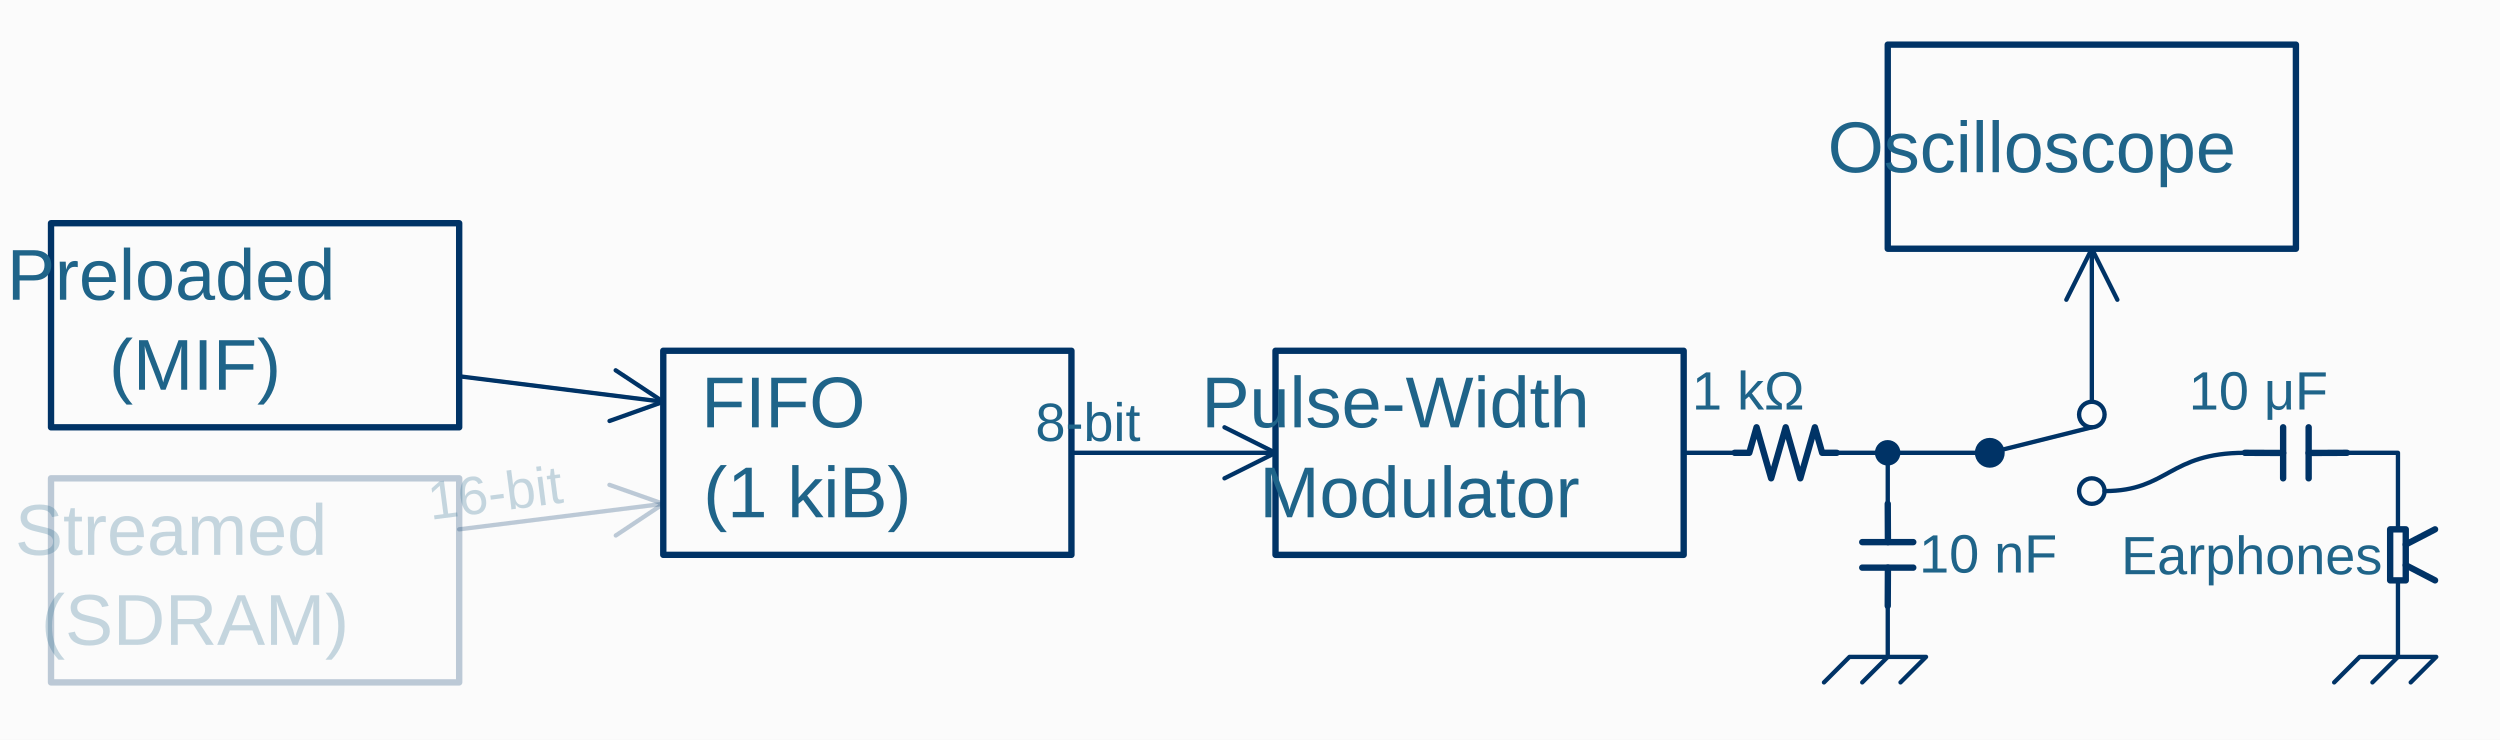
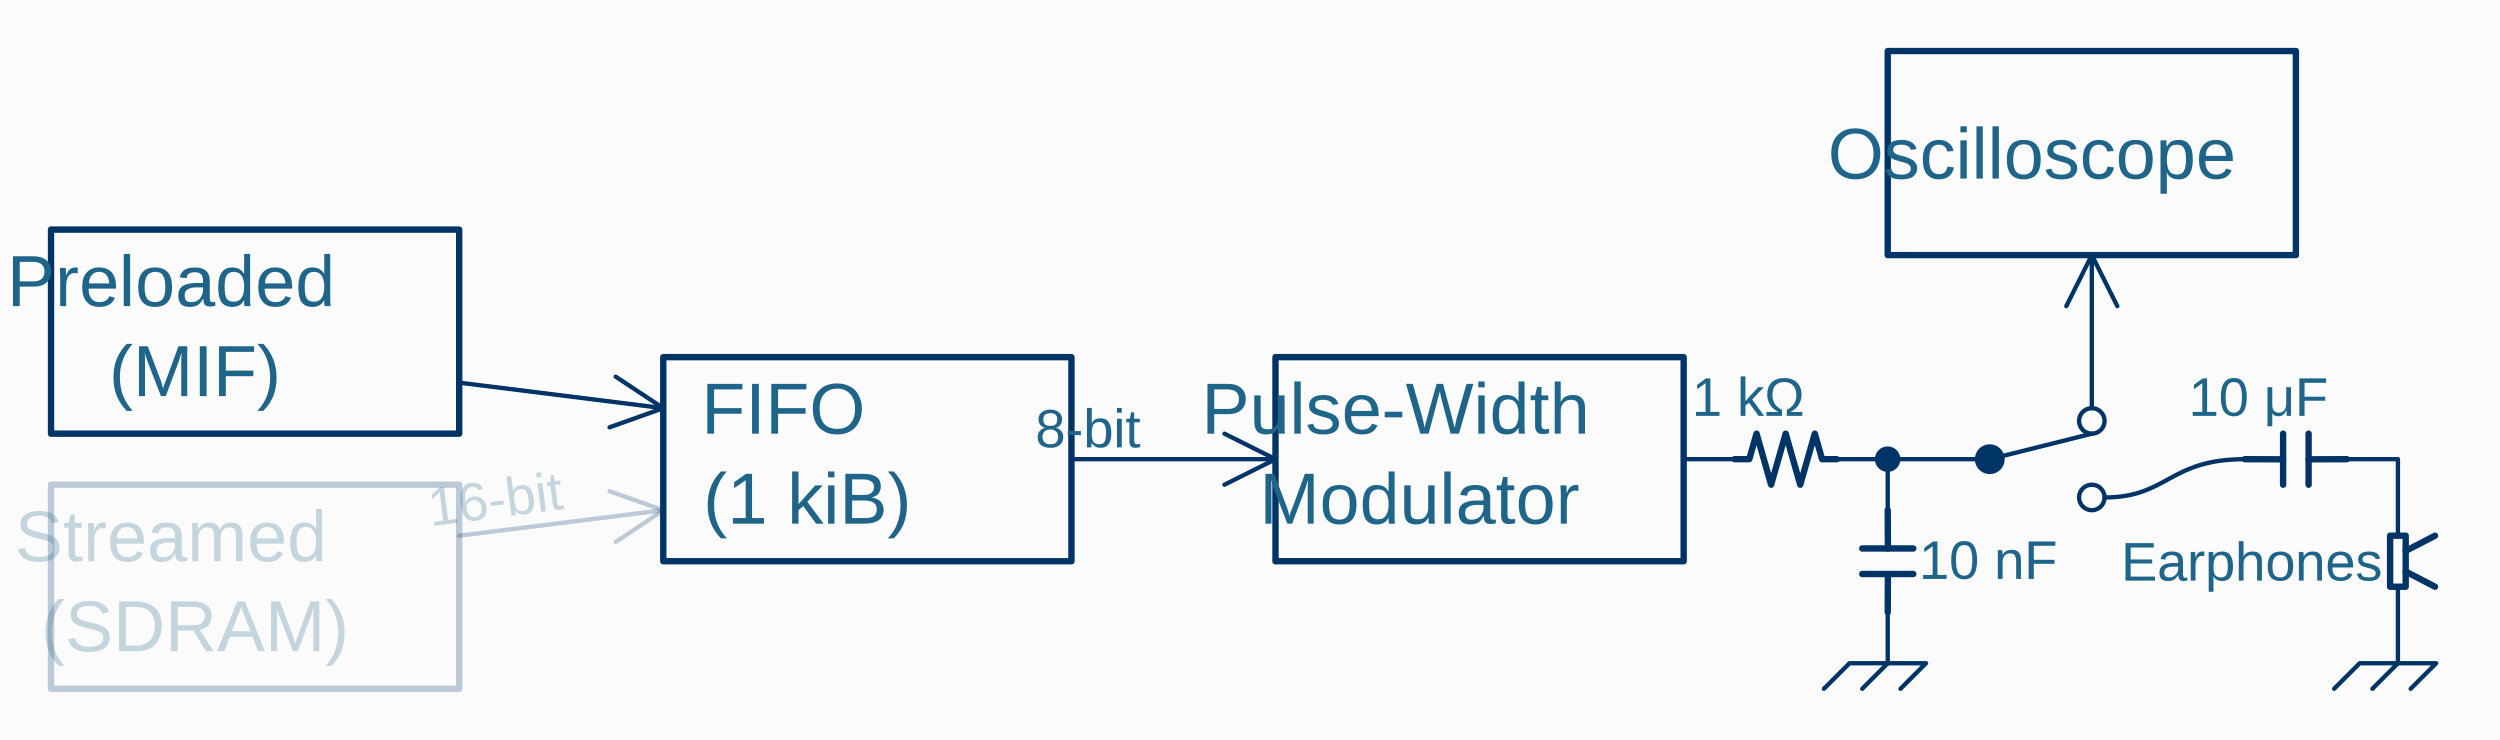
- <svg xmlns="http://www.w3.org/2000/svg" width="98mm" height="29mm" id="svg2" version="1.1">
+ <svg xmlns="http://www.w3.org/2000/svg" width="98mm" height="29mm" id="svg2" version="1.1" viewBox="0 0 98 29">
  <defs id="defs4">
    </defs>
  <g id="layer5" transform="translate(-296.7069,-454.0158)">
-     <rect style="fill:#ffffff;fill-opacity:0.75" id="rect1" width="370.394" height="109.606" x="296.707" y="454.016" />
+     <rect style="fill:#ffffff;fill-opacity:0.75;stroke-width:0.265" id="rect1" width="97.999" height="29" x="296.707" y="454.016" />
  </g>
  <g id="layer1" transform="translate(-197.8256,233.0646)">
-     <rect y="-181.096" x="386.802" height="30.236" width="60.472" id="rect4081-1-2-9-4" style="fill:none;stroke:#003366;stroke-width:0.945;stroke-linecap:round;stroke-linejoin:round;stroke-miterlimit:4;stroke-dasharray:none;stroke-dashoffset:0;stroke-opacity:1" />
-     <path id="path4498" d="m 447.274,-165.978 h 7.559" style="fill:none;stroke:#003366;stroke-width:0.643;stroke-linecap:round;stroke-linejoin:round;stroke-miterlimit:4;stroke-dasharray:none;stroke-dashoffset:0;stroke-opacity:1" />
-     <path style="fill:none;stroke:#003366;stroke-width:0.643;stroke-linecap:round;stroke-linejoin:round;stroke-miterlimit:4;stroke-dasharray:none;stroke-dashoffset:0;stroke-opacity:1" d="m 477.511,-158.419 v -7.559 h -7.559" id="path4506" />
-     <path style="fill:none;stroke:#003366;stroke-width:0.643;stroke-linecap:round;stroke-linejoin:round;stroke-miterlimit:4;stroke-dasharray:none;stroke-dashoffset:0;stroke-opacity:1" d="m 468.062,-131.962 3.78,-3.78 h 11.339 l -3.78,3.78" id="path4508" />
-     <path style="fill:none;stroke:#003366;stroke-width:0.643;stroke-linecap:round;stroke-linejoin:round;stroke-miterlimit:4;stroke-dasharray:none;stroke-dashoffset:0;stroke-opacity:1" d="m 477.511,-135.742 -3.78,3.78" id="path4510" />
-     <path style="fill:none;stroke:#003366;stroke-width:0.643;stroke-linecap:round;stroke-linejoin:round;stroke-miterlimit:4;stroke-dasharray:none;stroke-dashoffset:0;stroke-opacity:1" d="m 477.511,-135.742 v -7.559" id="path4512" />
-     <path style="fill:none;stroke:#003366;stroke-width:0.945;stroke-linecap:round;stroke-linejoin:round;stroke-miterlimit:4;stroke-dasharray:none;stroke-dashoffset:0;stroke-opacity:1" d="m 454.833,-165.978 h 2.16 l 1.08,-3.78 2.16,7.559 2.16,-7.559 2.16,7.559 2.16,-7.559 1.08,3.78 h 2.16" id="path4504" />
-     <path style="fill:none;stroke:#003366;stroke-width:0.945;stroke-linecap:round;stroke-linejoin:round;stroke-miterlimit:4;stroke-dasharray:none;stroke-dashoffset:0;stroke-opacity:1" d="m 477.511,-158.419 0.024,5.673" id="path4532" />
-     <path style="fill:none;stroke:#003366;stroke-width:0.945;stroke-linecap:round;stroke-linejoin:round;stroke-miterlimit:4;stroke-dasharray:none;stroke-dashoffset:0;stroke-opacity:1" d="m 477.534,-148.966 -0.024,5.665" id="path4534" />
-     <path style="fill:none;stroke:#003366;stroke-width:0.945;stroke-linecap:round;stroke-linejoin:round;stroke-miterlimit:4;stroke-dasharray:none;stroke-dashoffset:0;stroke-opacity:1" d="m 481.29,-148.966 h -7.559" id="path4536" />
-     <path style="fill:none;stroke:#003366;stroke-width:0.945;stroke-linecap:round;stroke-linejoin:round;stroke-miterlimit:4;stroke-dasharray:none;stroke-dashoffset:0;stroke-opacity:1" d="m 481.29,-152.746 h -7.559" id="path4538" />
-     <path style="fill:none;stroke:#003366;stroke-width:0.643;stroke-linecap:round;stroke-linejoin:round;stroke-miterlimit:4;stroke-dasharray:none;stroke-dashoffset:0;stroke-opacity:1" d="m 477.511,-165.978 h 15.118" id="path4540" />
-     <circle style="fill:#003366;fill-opacity:1;stroke:none;stroke-width:1.285;stroke-miterlimit:4;stroke-dasharray:none;stroke-opacity:1" id="path4105-3" cx="477.497" cy="-165.978" r="1.89" />
-     <path style="fill:none;stroke:#003366;stroke-width:0.945;stroke-linecap:round;stroke-linejoin:round;stroke-miterlimit:4;stroke-dasharray:none;stroke-dashoffset:0;stroke-opacity:1" d="m 545.542,-165.978 -5.673,0.024" id="path4532-8" />
-     <path style="fill:none;stroke:#003366;stroke-width:0.945;stroke-linecap:round;stroke-linejoin:round;stroke-miterlimit:4;stroke-dasharray:none;stroke-dashoffset:0;stroke-opacity:1" d="m 536.089,-165.954 -5.665,-0.024" id="path4534-7" />
-     <path style="fill:none;stroke:#003366;stroke-width:0.945;stroke-linecap:round;stroke-linejoin:round;stroke-miterlimit:4;stroke-dasharray:none;stroke-dashoffset:0;stroke-opacity:1" d="m 536.089,-162.198 v -7.559" id="path4536-4" />
-     <path style="fill:none;stroke:#003366;stroke-width:0.945;stroke-linecap:round;stroke-linejoin:round;stroke-miterlimit:4;stroke-dasharray:none;stroke-dashoffset:0;stroke-opacity:1" d="m 539.869,-162.198 v -7.559" id="path4538-0" />
-     <text xml:space="preserve" style="font-style:normal;font-variant:normal;font-weight:normal;font-stretch:normal;font-size:8px;line-height:0%;font-family:Arial;-inkscape-font-specification:Arial;text-align:center;letter-spacing:0px;word-spacing:0px;text-anchor:middle;fill:#1f6489;fill-opacity:1;stroke:none;stroke-width:1.067" x="462.392" y="-172.388" id="text3889-4-4-1-7">
-       <tspan x="462.392" y="-172.388" style="font-size:8px;line-height:1.25;stroke-width:1.067" id="tspan4628-8-8">1 kΩ</tspan>
+     <rect y="-219.065" x="247.825" height="8" width="16" id="rect4081-1-2-9-4" style="fill:none;stroke:#003366;stroke-width:0.25;stroke-linecap:round;stroke-linejoin:round;stroke-miterlimit:4;stroke-dasharray:none;stroke-dashoffset:0;stroke-opacity:1" />
+     <path id="path4498" d="m 263.825,-215.065 h 2" style="fill:none;stroke:#003366;stroke-width:0.17;stroke-linecap:round;stroke-linejoin:round;stroke-miterlimit:4;stroke-dasharray:none;stroke-dashoffset:0;stroke-opacity:1" />
+     <path style="fill:none;stroke:#003366;stroke-width:0.17;stroke-linecap:round;stroke-linejoin:round;stroke-miterlimit:4;stroke-dasharray:none;stroke-dashoffset:0;stroke-opacity:1" d="m 271.825,-213.065 v -2 h -2" id="path4506" />
+     <path style="fill:none;stroke:#003366;stroke-width:0.17;stroke-linecap:round;stroke-linejoin:round;stroke-miterlimit:4;stroke-dasharray:none;stroke-dashoffset:0;stroke-opacity:1" d="m 269.325,-206.065 1,-1 h 3 l -1,1" id="path4508" />
+     <path style="fill:none;stroke:#003366;stroke-width:0.17;stroke-linecap:round;stroke-linejoin:round;stroke-miterlimit:4;stroke-dasharray:none;stroke-dashoffset:0;stroke-opacity:1" d="m 271.825,-207.065 -1,1" id="path4510" />
+     <path style="fill:none;stroke:#003366;stroke-width:0.17;stroke-linecap:round;stroke-linejoin:round;stroke-miterlimit:4;stroke-dasharray:none;stroke-dashoffset:0;stroke-opacity:1" d="m 271.825,-207.065 v -2" id="path4512" />
+     <path style="fill:none;stroke:#003366;stroke-width:0.25;stroke-linecap:round;stroke-linejoin:round;stroke-miterlimit:4;stroke-dasharray:none;stroke-dashoffset:0;stroke-opacity:1" d="m 265.825,-215.065 h 0.571 l 0.286,-1 0.571,2 0.571,-2 0.571,2 0.571,-2 0.286,1 h 0.571" id="path4504" />
+     <path style="fill:none;stroke:#003366;stroke-width:0.25;stroke-linecap:round;stroke-linejoin:round;stroke-miterlimit:4;stroke-dasharray:none;stroke-dashoffset:0;stroke-opacity:1" d="m 271.825,-213.065 0.006,1.501" id="path4532" />
+     <path style="fill:none;stroke:#003366;stroke-width:0.25;stroke-linecap:round;stroke-linejoin:round;stroke-miterlimit:4;stroke-dasharray:none;stroke-dashoffset:0;stroke-opacity:1" d="m 271.831,-210.564 -0.006,1.499" id="path4534" />
+     <path style="fill:none;stroke:#003366;stroke-width:0.25;stroke-linecap:round;stroke-linejoin:round;stroke-miterlimit:4;stroke-dasharray:none;stroke-dashoffset:0;stroke-opacity:1" d="m 272.825,-210.564 h -2" id="path4536" />
+     <path style="fill:none;stroke:#003366;stroke-width:0.25;stroke-linecap:round;stroke-linejoin:round;stroke-miterlimit:4;stroke-dasharray:none;stroke-dashoffset:0;stroke-opacity:1" d="m 272.825,-211.564 h -2" id="path4538" />
+     <path style="fill:none;stroke:#003366;stroke-width:0.17;stroke-linecap:round;stroke-linejoin:round;stroke-miterlimit:4;stroke-dasharray:none;stroke-dashoffset:0;stroke-opacity:1" d="m 271.825,-215.065 h 4" id="path4540" />
+     <circle style="fill:#003366;fill-opacity:1;stroke:none;stroke-width:0.34;stroke-miterlimit:4;stroke-dasharray:none;stroke-opacity:1" id="path4105-3" cx="271.821" cy="-215.065" r="0.5" />
+     <path style="fill:none;stroke:#003366;stroke-width:0.25;stroke-linecap:round;stroke-linejoin:round;stroke-miterlimit:4;stroke-dasharray:none;stroke-dashoffset:0;stroke-opacity:1" d="m 289.824,-215.065 -1.501,0.006" id="path4532-8" />
+     <path style="fill:none;stroke:#003366;stroke-width:0.25;stroke-linecap:round;stroke-linejoin:round;stroke-miterlimit:4;stroke-dasharray:none;stroke-dashoffset:0;stroke-opacity:1" d="m 287.323,-215.059 -1.499,-0.006" id="path4534-7" />
+     <path style="fill:none;stroke:#003366;stroke-width:0.25;stroke-linecap:round;stroke-linejoin:round;stroke-miterlimit:4;stroke-dasharray:none;stroke-dashoffset:0;stroke-opacity:1" d="m 287.323,-214.065 v -2" id="path4536-4" />
+     <path style="fill:none;stroke:#003366;stroke-width:0.25;stroke-linecap:round;stroke-linejoin:round;stroke-miterlimit:4;stroke-dasharray:none;stroke-dashoffset:0;stroke-opacity:1" d="m 288.323,-214.065 v -2" id="path4538-0" />
+     <text xml:space="preserve" style="font-style:normal;font-variant:normal;font-weight:normal;font-stretch:normal;font-size:2.117px;line-height:0%;font-family:Arial;-inkscape-font-specification:Arial;text-align:center;letter-spacing:0px;word-spacing:0px;text-anchor:middle;fill:#1f6489;fill-opacity:1;stroke:none;stroke-width:0.282" x="267.825" y="-216.761" id="text3889-4-4-1-7">
+       <tspan x="267.825" y="-216.761" style="font-size:2.117px;line-height:1.25;stroke-width:0.282" id="tspan4628-8-8">1 kΩ</tspan>
    </text>
-     <text xml:space="preserve" style="font-style:normal;font-variant:normal;font-weight:normal;font-stretch:normal;font-size:8px;line-height:0%;font-family:Arial;-inkscape-font-specification:Arial;text-align:center;letter-spacing:0px;word-spacing:0px;text-anchor:middle;fill:#1f6489;fill-opacity:1;stroke:none;stroke-width:1.067" x="537.983" y="-172.388" id="text3889-4-4-1-7-6">
-       <tspan x="537.983" y="-172.388" style="font-size:8px;line-height:1.25;stroke-width:1.067" id="tspan4628-8-8-8">10 μF</tspan>
+     <text xml:space="preserve" style="font-style:normal;font-variant:normal;font-weight:normal;font-stretch:normal;font-size:2.117px;line-height:0%;font-family:Arial;-inkscape-font-specification:Arial;text-align:center;letter-spacing:0px;word-spacing:0px;text-anchor:middle;fill:#1f6489;fill-opacity:1;stroke:none;stroke-width:0.282" x="287.824" y="-216.761" id="text3889-4-4-1-7-6">
+       <tspan x="287.824" y="-216.761" style="font-size:2.117px;line-height:1.25;stroke-width:0.282" id="tspan4628-8-8-8">10 μF</tspan>
    </text>
-     <text xml:space="preserve" style="font-style:normal;font-variant:normal;font-weight:normal;font-stretch:normal;font-size:8px;line-height:0%;font-family:Arial;-inkscape-font-specification:Arial;text-align:start;letter-spacing:0px;word-spacing:0px;text-anchor:start;fill:#1f6489;fill-opacity:1;stroke:none;stroke-width:1.067" x="482.157" y="-148.237" id="text3889-4-4-1-7-6-6">
-       <tspan x="482.157" y="-148.237" style="font-size:8px;line-height:1.25;text-align:start;text-anchor:start;stroke-width:1.067" id="tspan4628-8-8-8-8">10 nF</tspan>
+     <text xml:space="preserve" style="font-style:normal;font-variant:normal;font-weight:normal;font-stretch:normal;font-size:2.117px;line-height:0%;font-family:Arial;-inkscape-font-specification:Arial;text-align:start;letter-spacing:0px;word-spacing:0px;text-anchor:start;fill:#1f6489;fill-opacity:1;stroke:none;stroke-width:0.282" x="273.054" y="-210.371" id="text3889-4-4-1-7-6-6">
+       <tspan x="273.054" y="-210.371" style="font-size:2.117px;line-height:1.25;text-align:start;text-anchor:start;stroke-width:0.282" id="tspan4628-8-8-8-8">10 nF</tspan>
    </text>
-     <path style="fill:none;stroke:#003366;stroke-width:0.945;stroke-linecap:round;stroke-linejoin:round;stroke-miterlimit:4;stroke-dasharray:none;stroke-dashoffset:0;stroke-opacity:1" d="m 551.945,-154.639 v 7.559 h 2.311 v -7.559 z" id="path4532-7" />
-     <path style="opacity:1;fill:none;fill-opacity:1;stroke:#003366;stroke-width:0.945;stroke-linecap:round;stroke-linejoin:round;stroke-miterlimit:4;stroke-dasharray:none;stroke-opacity:1" d="m 554.256,-152.391 4.34,-2.248" id="path4752" />
-     <path id="path4754" d="m 558.596,-147.08 -4.34,-2.248" style="opacity:1;fill:none;fill-opacity:1;stroke:#003366;stroke-width:0.945;stroke-linecap:round;stroke-linejoin:round;stroke-miterlimit:4;stroke-dasharray:none;stroke-opacity:1" />
-     <path style="opacity:1;fill:none;fill-opacity:1;stroke:#003366;stroke-width:0.643;stroke-linecap:round;stroke-linejoin:round;stroke-miterlimit:4;stroke-dasharray:none;stroke-opacity:1" d="m 545.542,-165.978 h 7.559 v 11.339" id="path4756" />
-     <path style="opacity:1;fill:none;fill-opacity:1;stroke:#003366;stroke-width:0.643;stroke-linecap:round;stroke-linejoin:round;stroke-miterlimit:4;stroke-dasharray:none;stroke-opacity:1" d="m 553.101,-147.08 v 11.339" id="path4758" />
-     <path id="path4760" d="m 543.652,-131.962 3.78,-3.78 h 11.339 l -3.78,3.78" style="fill:none;stroke:#003366;stroke-width:0.643;stroke-linecap:round;stroke-linejoin:round;stroke-miterlimit:4;stroke-dasharray:none;stroke-dashoffset:0;stroke-opacity:1" />
-     <path id="path4762" d="m 553.101,-135.742 -3.78,3.78" style="fill:none;stroke:#003366;stroke-width:0.643;stroke-linecap:round;stroke-linejoin:round;stroke-miterlimit:4;stroke-dasharray:none;stroke-dashoffset:0;stroke-opacity:1" />
-     <text xml:space="preserve" style="font-style:normal;font-variant:normal;font-weight:normal;font-stretch:normal;font-size:8px;line-height:0%;font-family:Arial;-inkscape-font-specification:Arial;text-align:start;letter-spacing:0px;word-spacing:0px;text-anchor:start;fill:#1f6489;fill-opacity:1;stroke:none;stroke-width:1.067" x="512.086" y="-147.987" id="text3889-4-4-1-7-6-6-7">
-       <tspan x="512.086" y="-147.987" style="font-size:8px;line-height:1.25;text-align:start;text-anchor:start;stroke-width:1.067" id="tspan4628-8-8-8-8-2">Earphones</tspan>
+     <path style="fill:none;stroke:#003366;stroke-width:0.25;stroke-linecap:round;stroke-linejoin:round;stroke-miterlimit:4;stroke-dasharray:none;stroke-dashoffset:0;stroke-opacity:1" d="m 291.518,-212.065 v 2 h 0.611 v -2 z" id="path4532-7" />
+     <path style="opacity:1;fill:none;fill-opacity:1;stroke:#003366;stroke-width:0.25;stroke-linecap:round;stroke-linejoin:round;stroke-miterlimit:4;stroke-dasharray:none;stroke-opacity:1" d="m 292.13,-211.47 1.148,-0.595" id="path4752" />
+     <path id="path4754" d="m 293.278,-210.065 -1.148,-0.595" style="opacity:1;fill:none;fill-opacity:1;stroke:#003366;stroke-width:0.25;stroke-linecap:round;stroke-linejoin:round;stroke-miterlimit:4;stroke-dasharray:none;stroke-opacity:1" />
+     <path style="opacity:1;fill:none;fill-opacity:1;stroke:#003366;stroke-width:0.17;stroke-linecap:round;stroke-linejoin:round;stroke-miterlimit:4;stroke-dasharray:none;stroke-opacity:1" d="m 289.824,-215.065 h 2 v 3" id="path4756" />
+     <path style="opacity:1;fill:none;fill-opacity:1;stroke:#003366;stroke-width:0.17;stroke-linecap:round;stroke-linejoin:round;stroke-miterlimit:4;stroke-dasharray:none;stroke-opacity:1" d="m 291.824,-210.065 v 3" id="path4758" />
+     <path id="path4760" d="m 289.324,-206.065 1,-1 h 3 l -1,1" style="fill:none;stroke:#003366;stroke-width:0.17;stroke-linecap:round;stroke-linejoin:round;stroke-miterlimit:4;stroke-dasharray:none;stroke-dashoffset:0;stroke-opacity:1" />
+     <path id="path4762" d="m 291.824,-207.065 -1,1" style="fill:none;stroke:#003366;stroke-width:0.17;stroke-linecap:round;stroke-linejoin:round;stroke-miterlimit:4;stroke-dasharray:none;stroke-dashoffset:0;stroke-opacity:1" />
+     <text xml:space="preserve" style="font-style:normal;font-variant:normal;font-weight:normal;font-stretch:normal;font-size:2.117px;line-height:0%;font-family:Arial;-inkscape-font-specification:Arial;text-align:start;letter-spacing:0px;word-spacing:0px;text-anchor:start;fill:#1f6489;fill-opacity:1;stroke:none;stroke-width:0.282" x="280.973" y="-210.305" id="text3889-4-4-1-7-6-6-7">
+       <tspan x="280.973" y="-210.305" style="font-size:2.117px;line-height:1.25;text-align:start;text-anchor:start;stroke-width:0.282" id="tspan4628-8-8-8-8-2">Earphones</tspan>
    </text>
  </g>
  <g id="layer3" transform="translate(-296.7069,-454.0158)" />
  <g id="layer2" transform="translate(-296.7069,-454.0158)">
-     <text id="text4083-7-1-5-1" y="517.323" x="515.919" style="font-style:normal;font-variant:normal;font-weight:normal;font-stretch:normal;font-size:12.8px;line-height:0%;font-family:Arial;-inkscape-font-specification:Arial;text-align:center;letter-spacing:0px;word-spacing:0px;text-anchor:middle;fill:#1f6489;fill-opacity:1;stroke:none;stroke-width:1.067" xml:space="preserve">
-       <tspan y="517.323" x="515.919" id="tspan4386-3" style="font-size:10.667px;line-height:1.25;stroke-width:1.067">Pulse-Width</tspan>
-       <tspan y="530.656" x="515.919" id="tspan4460" style="font-size:10.667px;line-height:1.25;stroke-width:1.067">Modulator</tspan>
+     <text id="text4083-7-1-5-1" y="471.016" x="354.706" style="font-style:normal;font-variant:normal;font-weight:normal;font-stretch:normal;font-size:3.387px;line-height:0%;font-family:Arial;-inkscape-font-specification:Arial;text-align:center;letter-spacing:0px;word-spacing:0px;text-anchor:middle;fill:#1f6489;fill-opacity:1;stroke:none;stroke-width:0.282" xml:space="preserve">
+       <tspan y="471.016" x="354.706" id="tspan4386-3" style="font-size:2.822px;line-height:1.25;stroke-width:0.282">Pulse-Width</tspan>
+       <tspan y="474.543" x="354.706" id="tspan4460" style="font-size:2.822px;line-height:1.25;stroke-width:0.282">Modulator</tspan>
    </text>
    <g id="layer3-9" transform="translate(-226.9914,-55.52558)" />
-     <rect style="fill:none;stroke:#003366;stroke-width:0.945;stroke-linecap:round;stroke-linejoin:round;stroke-miterlimit:4;stroke-dasharray:none;stroke-dashoffset:0;stroke-opacity:1" id="rect3887-9-2-0-6" width="60.472" height="30.236" x="394.975" y="505.984" />
-     <text xml:space="preserve" style="font-style:normal;font-variant:normal;font-weight:normal;font-stretch:normal;font-size:12.8px;line-height:0%;font-family:Arial;-inkscape-font-specification:Arial;text-align:center;letter-spacing:0px;word-spacing:0px;text-anchor:middle;fill:#1f6489;fill-opacity:1;stroke:none;stroke-width:1.067" x="425.211" y="517.323" id="text3889-4-4-2-9">
-       <tspan x="425.211" y="517.323" style="font-size:10.667px;line-height:1.25;stroke-width:1.067" id="tspan4832-4">FIFO</tspan>
-       <tspan x="425.211" y="530.656" style="font-size:10.667px;line-height:1.25;stroke-width:1.067" id="tspan4614">(1 kiB)</tspan>
+     <rect style="fill:none;stroke:#003366;stroke-width:0.25;stroke-linecap:round;stroke-linejoin:round;stroke-miterlimit:4;stroke-dasharray:none;stroke-dashoffset:0;stroke-opacity:1" id="rect3887-9-2-0-6" width="16" height="8" x="322.707" y="468.016" />
+     <text xml:space="preserve" style="font-style:normal;font-variant:normal;font-weight:normal;font-stretch:normal;font-size:3.387px;line-height:0%;font-family:Arial;-inkscape-font-specification:Arial;text-align:center;letter-spacing:0px;word-spacing:0px;text-anchor:middle;fill:#1f6489;fill-opacity:1;stroke:none;stroke-width:0.282" x="330.706" y="471.016" id="text3889-4-4-2-9">
+       <tspan x="330.706" y="471.016" style="font-size:2.822px;line-height:1.25;stroke-width:0.282" id="tspan4832-4">FIFO</tspan>
+       <tspan x="330.706" y="474.543" style="font-size:2.822px;line-height:1.25;stroke-width:0.282" id="tspan4614">(1 kiB)</tspan>
    </text>
-     <path style="opacity:1;fill:none;fill-opacity:1;stroke:#003366;stroke-width:0.643;stroke-linecap:round;stroke-linejoin:round;stroke-miterlimit:4;stroke-dasharray:none;stroke-opacity:1" d="m 455.447,521.102 h 30.236" id="path4951" />
-     <circle style="opacity:1;fill:none;fill-opacity:1;stroke:#003366;stroke-width:0.643;stroke-linecap:round;stroke-linejoin:round;stroke-miterlimit:4;stroke-dasharray:none;stroke-opacity:1" id="path4836-53" cx="-526.772" cy="606.628" r="1.89" transform="rotate(-90)" />
-     <circle style="opacity:1;fill:none;fill-opacity:1;stroke:#003366;stroke-width:0.643;stroke-linecap:round;stroke-linejoin:round;stroke-miterlimit:4;stroke-dasharray:none;stroke-opacity:1" id="path4836-5-0" cx="-515.433" cy="606.628" r="1.89" transform="rotate(-90)" />
-     <circle style="opacity:1;fill:#003366;fill-opacity:1;stroke:#003366;stroke-width:0.643;stroke-linecap:round;stroke-linejoin:round;stroke-miterlimit:4;stroke-dasharray:none;stroke-opacity:1" id="path4836-4-1" cx="-521.102" cy="591.51" r="1.89" transform="rotate(-90)" />
-     <path style="opacity:1;fill:none;fill-opacity:1;stroke:#003366;stroke-width:0.643;stroke-linecap:round;stroke-linejoin:round;stroke-miterlimit:4;stroke-dasharray:none;stroke-opacity:1" d="m 591.51,521.102 15.118,-3.78" id="path4868-9" />
-     <path style="opacity:1;fill:none;fill-opacity:1;stroke:#003366;stroke-width:0.643;stroke-linecap:round;stroke-linejoin:round;stroke-miterlimit:4;stroke-dasharray:none;stroke-opacity:1" d="m 608.518,526.772 c 9.449,0 9.449,-5.669 20.787,-5.669" id="path4949-6" />
-     <rect style="fill:none;stroke:#003366;stroke-width:0.945;stroke-linecap:round;stroke-linejoin:round;stroke-miterlimit:4;stroke-dasharray:none;stroke-dashoffset:0;stroke-opacity:1" id="rect3887-8-8" width="60.472" height="30.236" x="576.392" y="460.63" />
-     <text xml:space="preserve" style="font-style:normal;font-variant:normal;font-weight:normal;font-stretch:normal;font-size:12.8px;line-height:0%;font-family:Arial;-inkscape-font-specification:Arial;text-align:center;letter-spacing:0px;word-spacing:0px;text-anchor:middle;fill:#1f6489;fill-opacity:1;stroke:none;stroke-width:1.067" x="606.628" y="479.528" id="text3889-3-8">
-       <tspan x="606.628" y="479.528" id="tspan3897-3-1" style="font-size:10.667px;line-height:1.25;stroke-width:1.067">Oscilloscope</tspan>
+     <path style="opacity:1;fill:none;fill-opacity:1;stroke:#003366;stroke-width:0.17;stroke-linecap:round;stroke-linejoin:round;stroke-miterlimit:4;stroke-dasharray:none;stroke-opacity:1" d="m 338.706,472.016 h 8" id="path4951" />
+     <circle style="opacity:1;fill:none;fill-opacity:1;stroke:#003366;stroke-width:0.17;stroke-linecap:round;stroke-linejoin:round;stroke-miterlimit:4;stroke-dasharray:none;stroke-opacity:1" id="path4836-53" cx="-473.516" cy="378.706" r="0.5" transform="rotate(-90)" />
+     <circle style="opacity:1;fill:none;fill-opacity:1;stroke:#003366;stroke-width:0.17;stroke-linecap:round;stroke-linejoin:round;stroke-miterlimit:4;stroke-dasharray:none;stroke-opacity:1" id="path4836-5-0" cx="-470.516" cy="378.706" r="0.5" transform="rotate(-90)" />
+     <circle style="opacity:1;fill:#003366;fill-opacity:1;stroke:#003366;stroke-width:0.17;stroke-linecap:round;stroke-linejoin:round;stroke-miterlimit:4;stroke-dasharray:none;stroke-opacity:1" id="path4836-4-1" cx="-472.016" cy="374.706" r="0.5" transform="rotate(-90)" />
+     <path style="opacity:1;fill:none;fill-opacity:1;stroke:#003366;stroke-width:0.17;stroke-linecap:round;stroke-linejoin:round;stroke-miterlimit:4;stroke-dasharray:none;stroke-opacity:1" d="m 374.706,472.016 4,-1" id="path4868-9" />
+     <path style="opacity:1;fill:none;fill-opacity:1;stroke:#003366;stroke-width:0.17;stroke-linecap:round;stroke-linejoin:round;stroke-miterlimit:4;stroke-dasharray:none;stroke-opacity:1" d="m 379.206,473.516 c 2.5,0 2.5,-1.5 5.5,-1.5" id="path4949-6" />
+     <rect style="fill:none;stroke:#003366;stroke-width:0.25;stroke-linecap:round;stroke-linejoin:round;stroke-miterlimit:4;stroke-dasharray:none;stroke-dashoffset:0;stroke-opacity:1" id="rect3887-8-8" width="16" height="8" x="370.706" y="456.016" />
+     <text xml:space="preserve" style="font-style:normal;font-variant:normal;font-weight:normal;font-stretch:normal;font-size:3.387px;line-height:0%;font-family:Arial;-inkscape-font-specification:Arial;text-align:center;letter-spacing:0px;word-spacing:0px;text-anchor:middle;fill:#1f6489;fill-opacity:1;stroke:none;stroke-width:0.282" x="378.706" y="461.016" id="text3889-3-8">
+       <tspan x="378.706" y="461.016" id="tspan3897-3-1" style="font-size:2.822px;line-height:1.25;stroke-width:0.282">Oscilloscope</tspan>
    </text>
-     <path style="opacity:1;fill:none;fill-opacity:1;stroke:#003366;stroke-width:0.643;stroke-linecap:round;stroke-linejoin:round;stroke-miterlimit:4;stroke-dasharray:none;stroke-opacity:1" d="M 606.628,513.543 V 490.866" id="path5009" />
-     <path style="opacity:1;fill:none;fill-opacity:1;stroke:#003366;stroke-width:0.643;stroke-linecap:round;stroke-linejoin:round;stroke-miterlimit:4;stroke-dasharray:none;stroke-opacity:1" d="m 478.124,517.323 7.559,3.78 -7.559,3.78" id="path5021" />
-     <path style="opacity:1;fill:none;fill-opacity:1;stroke:#003366;stroke-width:0.643;stroke-linecap:round;stroke-linejoin:round;stroke-miterlimit:4;stroke-dasharray:none;stroke-opacity:1" d="m 602.849,498.425 3.78,-7.559 3.78,7.559" id="path5023" />
-     <rect style="fill:none;stroke:#003366;stroke-width:0.945;stroke-linecap:round;stroke-linejoin:round;stroke-miterlimit:4;stroke-dasharray:none;stroke-dashoffset:0;stroke-opacity:1" id="rect3887-9-2-0-6-3" width="60.472" height="30.236" x="304.266" y="487.087" />
-     <text xml:space="preserve" style="font-style:normal;font-variant:normal;font-weight:normal;font-stretch:normal;font-size:12.8px;line-height:0%;font-family:Arial;-inkscape-font-specification:Arial;text-align:center;letter-spacing:0px;word-spacing:0px;text-anchor:middle;fill:#1f6489;fill-opacity:1;stroke:none;stroke-width:1.067" x="334.502" y="498.425" id="text3889-4-4-2-9-0">
-       <tspan x="334.502" y="498.425" style="font-size:10.667px;line-height:1.25;stroke-width:1.067" id="tspan4614-2">Preloaded</tspan>
-       <tspan x="334.502" y="511.759" style="font-size:10.667px;line-height:1.25;stroke-width:1.067" id="tspan4660">(MIF)</tspan>
+     <path style="opacity:1;fill:none;fill-opacity:1;stroke:#003366;stroke-width:0.17;stroke-linecap:round;stroke-linejoin:round;stroke-miterlimit:4;stroke-dasharray:none;stroke-opacity:1" d="m 378.706,470.016 v -6" id="path5009" />
+     <path style="opacity:1;fill:none;fill-opacity:1;stroke:#003366;stroke-width:0.17;stroke-linecap:round;stroke-linejoin:round;stroke-miterlimit:4;stroke-dasharray:none;stroke-opacity:1" d="m 344.706,471.016 2,1 -2,1" id="path5021" />
+     <path style="opacity:1;fill:none;fill-opacity:1;stroke:#003366;stroke-width:0.17;stroke-linecap:round;stroke-linejoin:round;stroke-miterlimit:4;stroke-dasharray:none;stroke-opacity:1" d="m 377.706,466.016 1,-2 1,2" id="path5023" />
+     <rect style="fill:none;stroke:#003366;stroke-width:0.25;stroke-linecap:round;stroke-linejoin:round;stroke-miterlimit:4;stroke-dasharray:none;stroke-dashoffset:0;stroke-opacity:1" id="rect3887-9-2-0-6-3" width="16" height="8" x="298.707" y="463.016" />
+     <text xml:space="preserve" style="font-style:normal;font-variant:normal;font-weight:normal;font-stretch:normal;font-size:3.387px;line-height:0%;font-family:Arial;-inkscape-font-specification:Arial;text-align:center;letter-spacing:0px;word-spacing:0px;text-anchor:middle;fill:#1f6489;fill-opacity:1;stroke:none;stroke-width:0.282" x="306.707" y="466.016" id="text3889-4-4-2-9-0">
+       <tspan x="306.707" y="466.016" style="font-size:2.822px;line-height:1.25;stroke-width:0.282" id="tspan4614-2">Preloaded</tspan>
+       <tspan x="306.707" y="469.543" style="font-size:2.822px;line-height:1.25;stroke-width:0.282" id="tspan4660">(MIF)</tspan>
    </text>
-     <path style="opacity:1;fill:none;fill-opacity:1;stroke:#003366;stroke-width:0.643;stroke-linecap:round;stroke-linejoin:round;stroke-miterlimit:4;stroke-dasharray:none;stroke-opacity:1" d="m 364.738,509.764 30.236,3.78" id="path4951-7" />
-     <rect y="524.882" x="304.266" height="30.236" width="60.472" id="rect4646" style="opacity:0.25;fill:none;stroke:#003366;stroke-width:0.945;stroke-linecap:round;stroke-linejoin:round;stroke-miterlimit:4;stroke-dasharray:none;stroke-dashoffset:0;stroke-opacity:1" />
-     <text id="text4652" y="536.22" x="334.502" style="font-style:normal;font-variant:normal;font-weight:normal;font-stretch:normal;font-size:12.8px;line-height:0%;font-family:Arial;-inkscape-font-specification:Arial;text-align:center;letter-spacing:0px;word-spacing:0px;text-anchor:middle;opacity:0.25;fill:#1f6489;fill-opacity:1;stroke:none;stroke-width:1.067" xml:space="preserve">
-       <tspan id="tspan4650" style="font-size:10.667px;line-height:1.25;stroke-width:1.067" y="536.22" x="334.502">Streamed</tspan>
-       <tspan style="font-size:10.667px;line-height:1.25;stroke-width:1.067" y="549.554" x="334.502" id="tspan4664">(SDRAM)</tspan>
+     <path style="opacity:1;fill:none;fill-opacity:1;stroke:#003366;stroke-width:0.17;stroke-linecap:round;stroke-linejoin:round;stroke-miterlimit:4;stroke-dasharray:none;stroke-opacity:1" d="m 314.707,469.016 8,1" id="path4951-7" />
+     <rect y="473.016" x="298.707" height="8" width="16" id="rect4646" style="opacity:0.25;fill:none;stroke:#003366;stroke-width:0.25;stroke-linecap:round;stroke-linejoin:round;stroke-miterlimit:4;stroke-dasharray:none;stroke-dashoffset:0;stroke-opacity:1" />
+     <text id="text4652" y="476.016" x="306.707" style="font-style:normal;font-variant:normal;font-weight:normal;font-stretch:normal;font-size:3.387px;line-height:0%;font-family:Arial;-inkscape-font-specification:Arial;text-align:center;letter-spacing:0px;word-spacing:0px;text-anchor:middle;opacity:0.25;fill:#1f6489;fill-opacity:1;stroke:none;stroke-width:0.282" xml:space="preserve">
+       <tspan id="tspan4650" style="font-size:2.822px;line-height:1.25;stroke-width:0.282" y="476.016" x="306.707">Streamed</tspan>
+       <tspan style="font-size:2.822px;line-height:1.25;stroke-width:0.282" y="479.543" x="306.707" id="tspan4664">(SDRAM)</tspan>
    </text>
-     <path id="path4654" d="m 364.738,532.441 30.236,-3.78" style="opacity:0.25;fill:none;fill-opacity:1;stroke:#003366;stroke-width:0.643;stroke-linecap:round;stroke-linejoin:round;stroke-miterlimit:4;stroke-dasharray:none;stroke-opacity:1" />
-     <path id="path4656" d="m 387.005,525.85 7.97,2.812 -7.031,4.689" style="opacity:0.25;fill:none;fill-opacity:1;stroke:#003366;stroke-width:0.643;stroke-linecap:round;stroke-linejoin:round;stroke-miterlimit:4;stroke-dasharray:none;stroke-opacity:1" />
-     <path style="opacity:1;fill:none;fill-opacity:1;stroke:#003366;stroke-width:0.643;stroke-linecap:round;stroke-linejoin:round;stroke-miterlimit:4;stroke-dasharray:none;stroke-opacity:1" d="m 387.015,516.384 7.96,-2.841 -7.048,-4.663" id="path4666" />
-     <text xml:space="preserve" style="font-style:normal;font-variant:normal;font-weight:normal;font-stretch:normal;font-size:8px;line-height:0%;font-family:Arial;-inkscape-font-specification:Arial;text-align:center;letter-spacing:0px;word-spacing:0px;text-anchor:middle;opacity:0.25;fill:#1f6489;fill-opacity:1;stroke:none;stroke-width:1.067" x="304.755" y="572.992" id="text3889-4-4-2-9-0-6" transform="rotate(-7.38943)">
-       <tspan x="304.755" y="572.992" style="font-size:8px;line-height:1.25;stroke-width:1.067" id="tspan4660-1">16-bit</tspan>
+     <path id="path4654" d="m 314.707,475.016 8,-1" style="opacity:0.25;fill:none;fill-opacity:1;stroke:#003366;stroke-width:0.17;stroke-linecap:round;stroke-linejoin:round;stroke-miterlimit:4;stroke-dasharray:none;stroke-opacity:1" />
+     <path id="path4656" d="m 320.598,473.272 2.109,0.744 -1.86,1.241" style="opacity:0.25;fill:none;fill-opacity:1;stroke:#003366;stroke-width:0.17;stroke-linecap:round;stroke-linejoin:round;stroke-miterlimit:4;stroke-dasharray:none;stroke-opacity:1" />
+     <path style="opacity:1;fill:none;fill-opacity:1;stroke:#003366;stroke-width:0.17;stroke-linecap:round;stroke-linejoin:round;stroke-miterlimit:4;stroke-dasharray:none;stroke-opacity:1" d="m 320.601,470.767 2.106,-0.752 -1.865,-1.234" id="path4666" />
+     <text xml:space="preserve" style="font-style:normal;font-variant:normal;font-weight:normal;font-stretch:normal;font-size:2.117px;line-height:0%;font-family:Arial;-inkscape-font-specification:Arial;text-align:center;letter-spacing:0px;word-spacing:0px;text-anchor:middle;opacity:0.25;fill:#1f6489;fill-opacity:1;stroke:none;stroke-width:0.282" x="254.049" y="511.033" id="text3889-4-4-2-9-0-6" transform="rotate(-7.38943)">
+       <tspan x="254.049" y="511.033" style="font-size:2.117px;line-height:1.25;stroke-width:0.282" id="tspan4660-1">16-bit</tspan>
    </text>
-     <text xml:space="preserve" style="font-style:normal;font-variant:normal;font-weight:normal;font-stretch:normal;font-size:12.8px;line-height:0%;font-family:Arial;-inkscape-font-specification:Arial;text-align:center;letter-spacing:0px;word-spacing:0px;text-anchor:middle;fill:#1f6489;fill-opacity:1;stroke:none;stroke-width:1.067" x="466.786" y="519.356" id="text3889-4-4-2-9-0-2">
-       <tspan x="466.786" y="519.356" style="font-size:8px;line-height:1.25;stroke-width:1.067" id="tspan4660-6">8-bit</tspan>
+     <text xml:space="preserve" style="font-style:normal;font-variant:normal;font-weight:normal;font-stretch:normal;font-size:3.387px;line-height:0%;font-family:Arial;-inkscape-font-specification:Arial;text-align:center;letter-spacing:0px;word-spacing:0px;text-anchor:middle;fill:#1f6489;fill-opacity:1;stroke:none;stroke-width:0.282" x="341.706" y="471.553" id="text3889-4-4-2-9-0-2">
+       <tspan x="341.706" y="471.553" style="font-size:2.117px;line-height:1.25;stroke-width:0.282" id="tspan4660-6">8-bit</tspan>
    </text>
  </g>
</svg>
